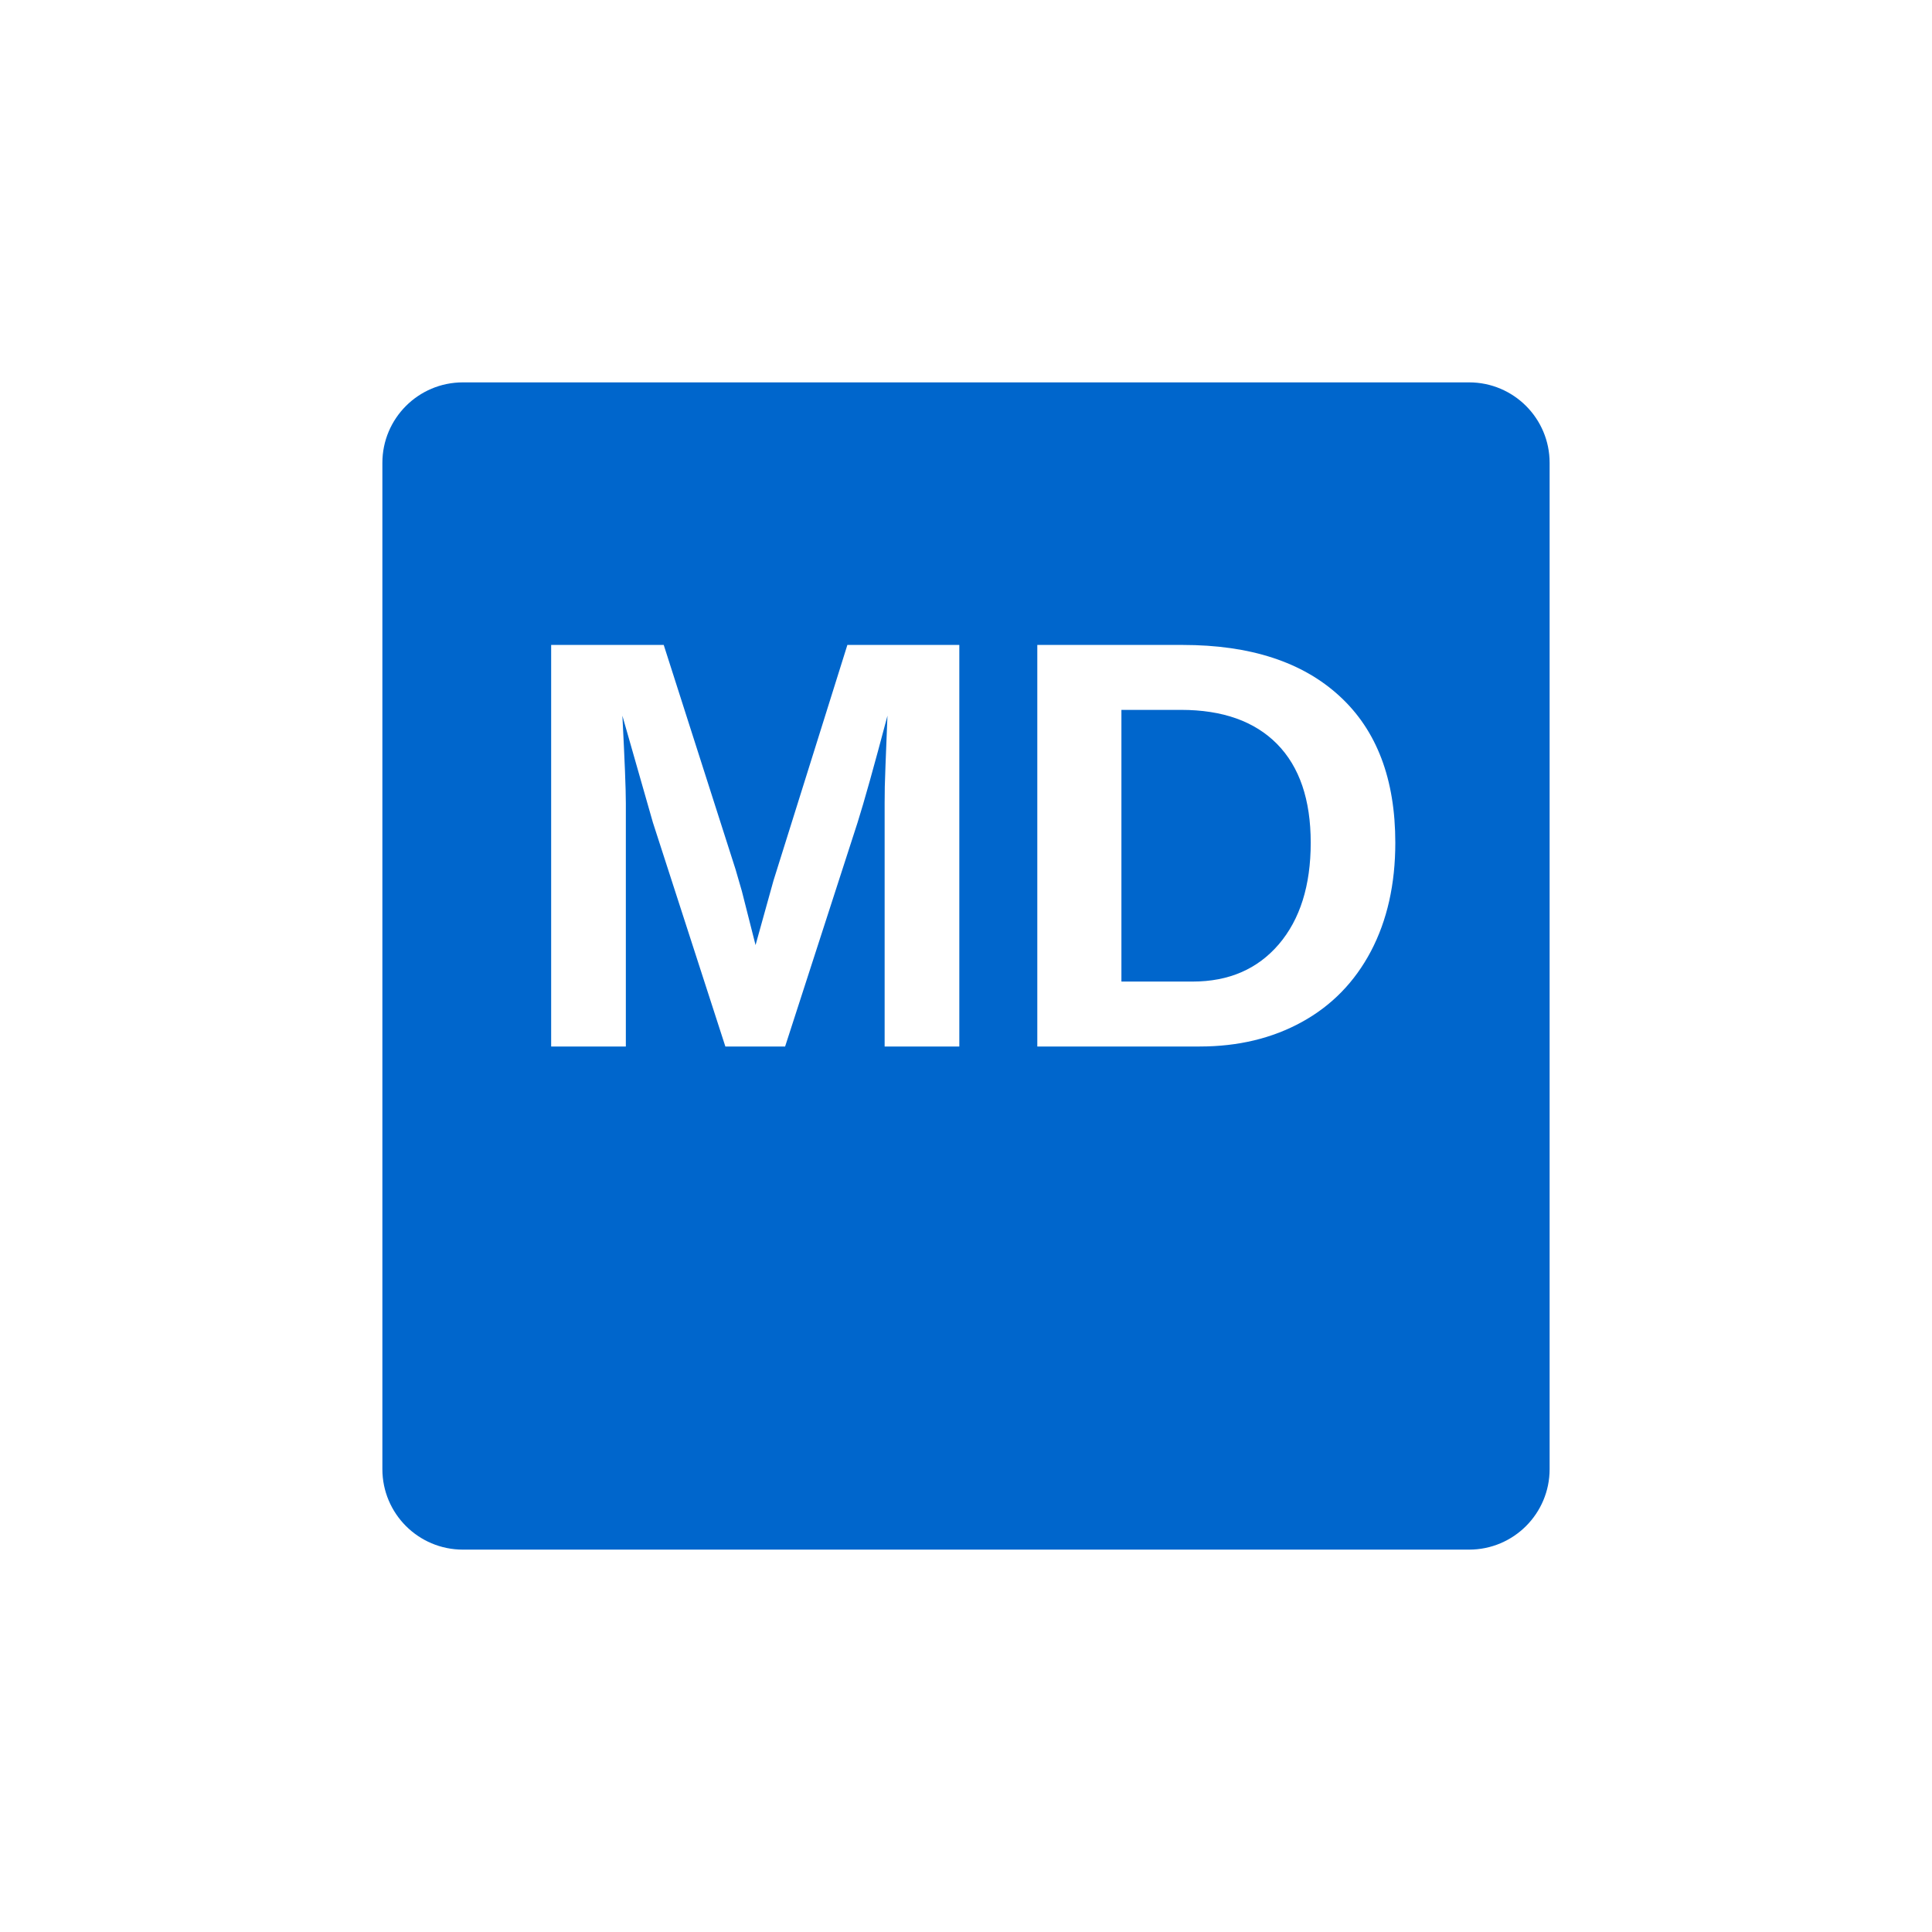
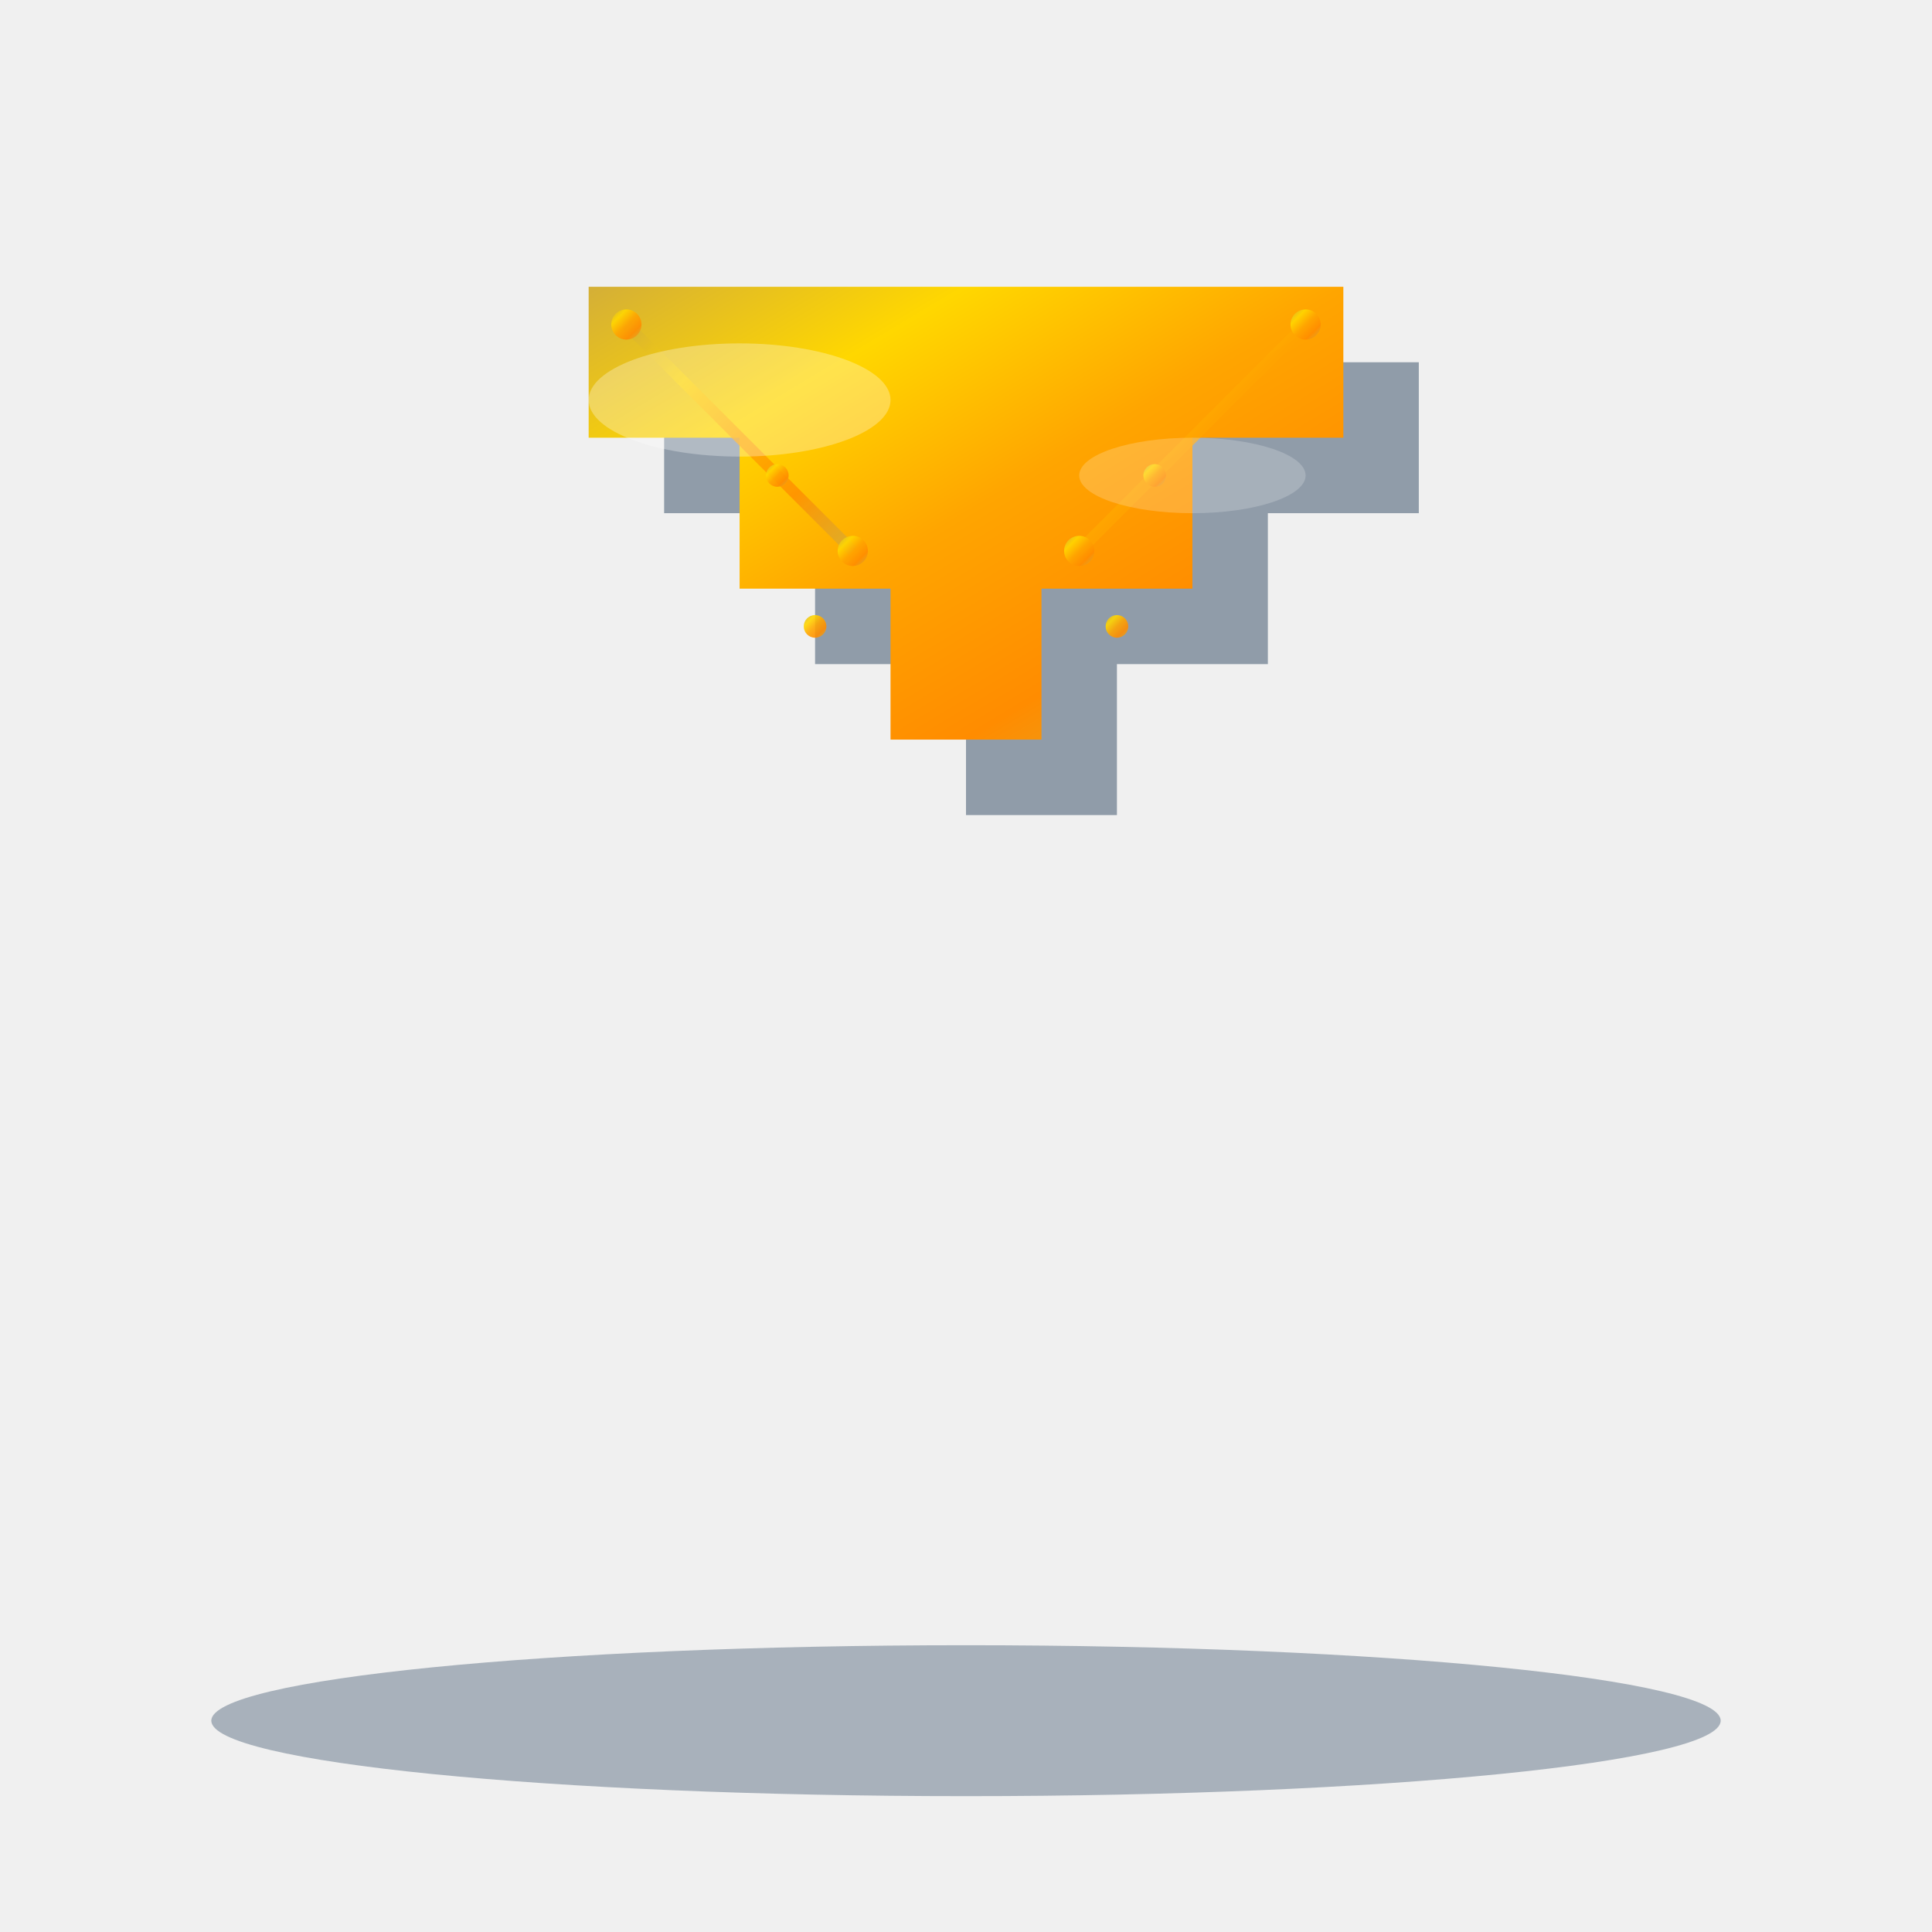
- <svg xmlns="http://www.w3.org/2000/svg" width="192" height="192">
-   <rect width="192" height="192" fill="white" />
-   <rect x="38" y="38" width="116" height="116" fill="#0066cc" rx="8" />
-   <text x="96" y="104" font-family="Arial" font-size="58" font-weight="bold" fill="white" text-anchor="middle">MD</text>
+ <svg xmlns="http://www.w3.org/2000/svg" width="512" height="512" viewBox="0 0 512 512" fill="none">
+   <ellipse cx="256" cy="456" rx="200" ry="20" fill="#001F3F" opacity="0.3" />
+   <g transform="translate(256, 256)">
+     <path d="M-120 -160 L-80 -160 L-80 -120 L-40 -120 L-40 -80 L0 -80 L0 -40 L40 -40 L40 -80 L80 -80 L80 -120 L120 -120 L120 -160 L-120 -160 Z" fill="#001F3F" opacity="0.4" />
+     <path d="M-100 -140 L-60 -140 L-60 -100 L-20 -100 L-20 -60 L20 -60 L20 -100 L60 -100 L60 -140 L100 -140 L100 -180 L-100 -180 Z" fill="url(#goldGradient)" />
+     <g stroke="url(#goldGradient)" stroke-width="3" opacity="0.8">
+       <line x1="-90" y1="-170" x2="-30" y2="-110" />
+       <line x1="90" y1="-170" x2="30" y2="-110" />
+       <line x1="-50" y1="-130" x2="50" y2="-130" />
+       <line x1="-70" y1="-150" x2="70" y2="-150" />
+       <line x1="-40" y1="-90" x2="-40" y2="-130" />
+       <line x1="40" y1="-90" x2="40" y2="-130" />
+     </g>
+     <g fill="url(#goldGradient)" opacity="0.9">
+       <circle cx="-90" cy="-170" r="4" />
+       <circle cx="-30" cy="-110" r="4" />
+       <circle cx="90" cy="-170" r="4" />
+       <circle cx="30" cy="-110" r="4" />
+       <circle cx="-50" cy="-130" r="3" />
+       <circle cx="50" cy="-130" r="3" />
+       <circle cx="-40" cy="-90" r="3" />
+       <circle cx="40" cy="-90" r="3" />
+     </g>
+     <ellipse cx="-60" cy="-150" rx="40" ry="15" fill="white" opacity="0.3" />
+     <ellipse cx="60" cy="-130" rx="30" ry="10" fill="white" opacity="0.2" />
+   </g>
+   <defs>
+     <linearGradient id="goldGradient" x1="0%" y1="0%" x2="100%" y2="100%">
+       <stop offset="0%" style="stop-color:#D4AF37;stop-opacity:1" />
+       <stop offset="25%" style="stop-color:#FFD700;stop-opacity:1" />
+       <stop offset="50%" style="stop-color:#FFA500;stop-opacity:1" />
+       <stop offset="75%" style="stop-color:#FF8C00;stop-opacity:1" />
+       <stop offset="100%" style="stop-color:#D4AF37;stop-opacity:1" />
+     </linearGradient>
+   </defs>
</svg>
